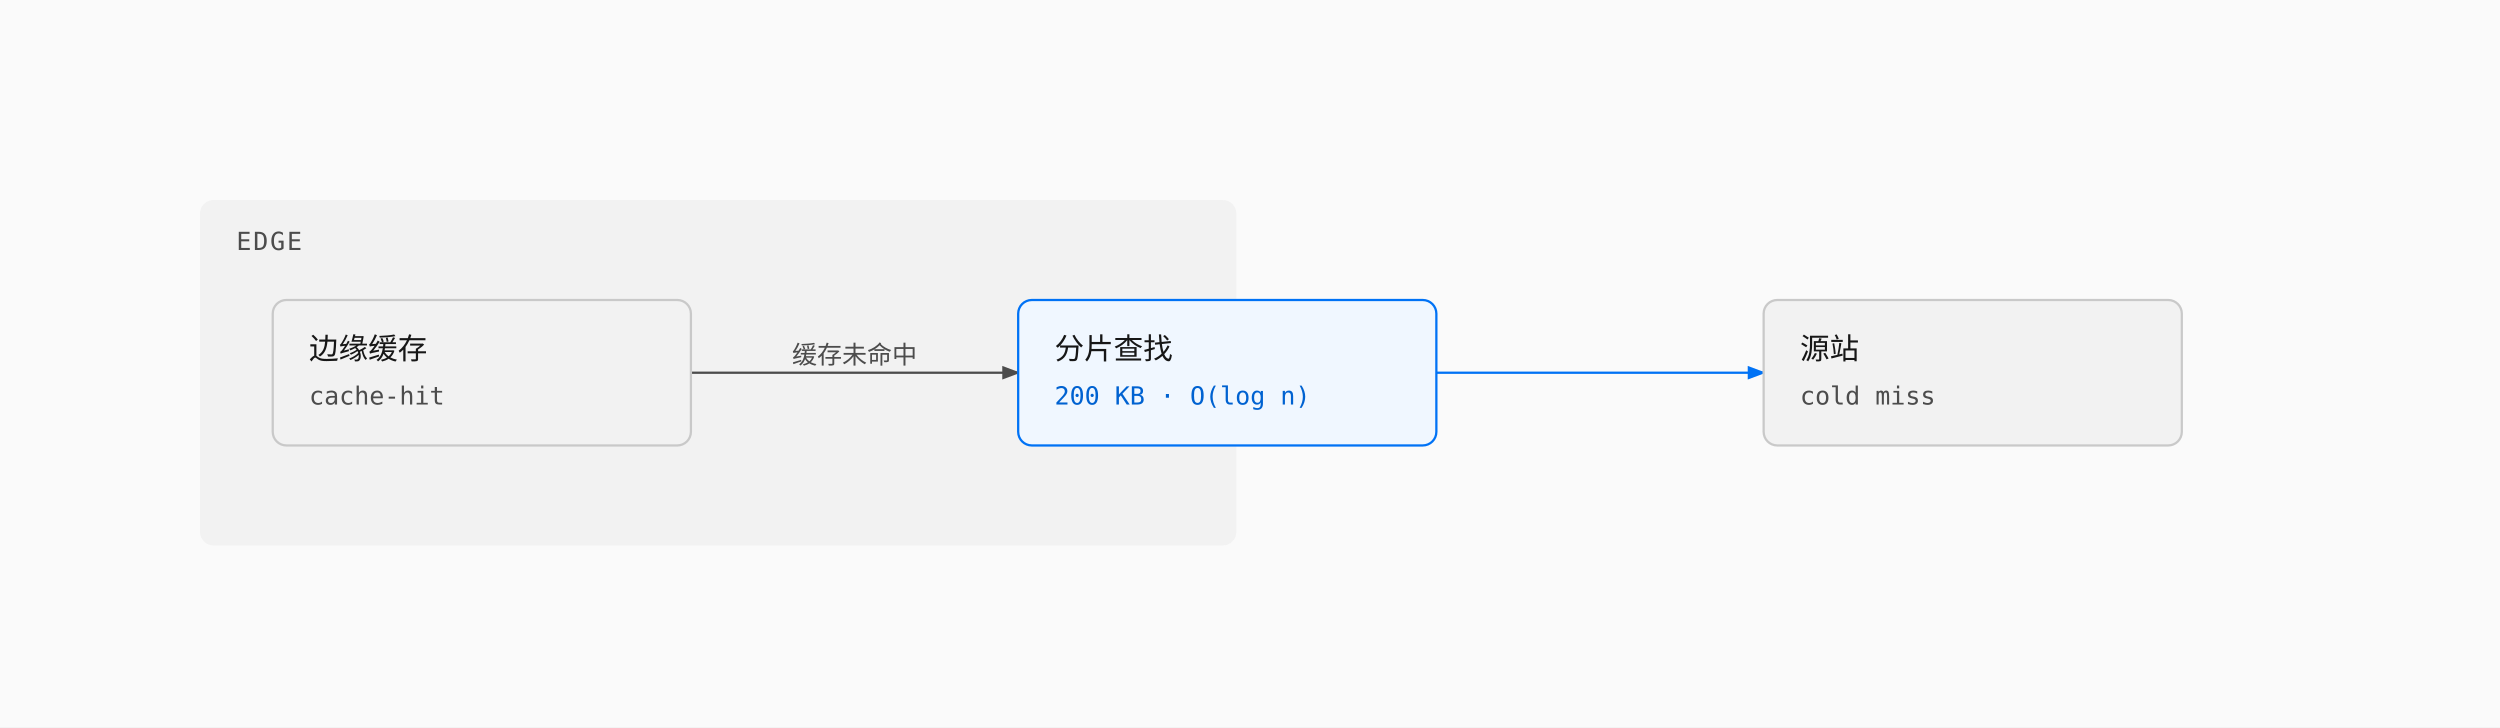
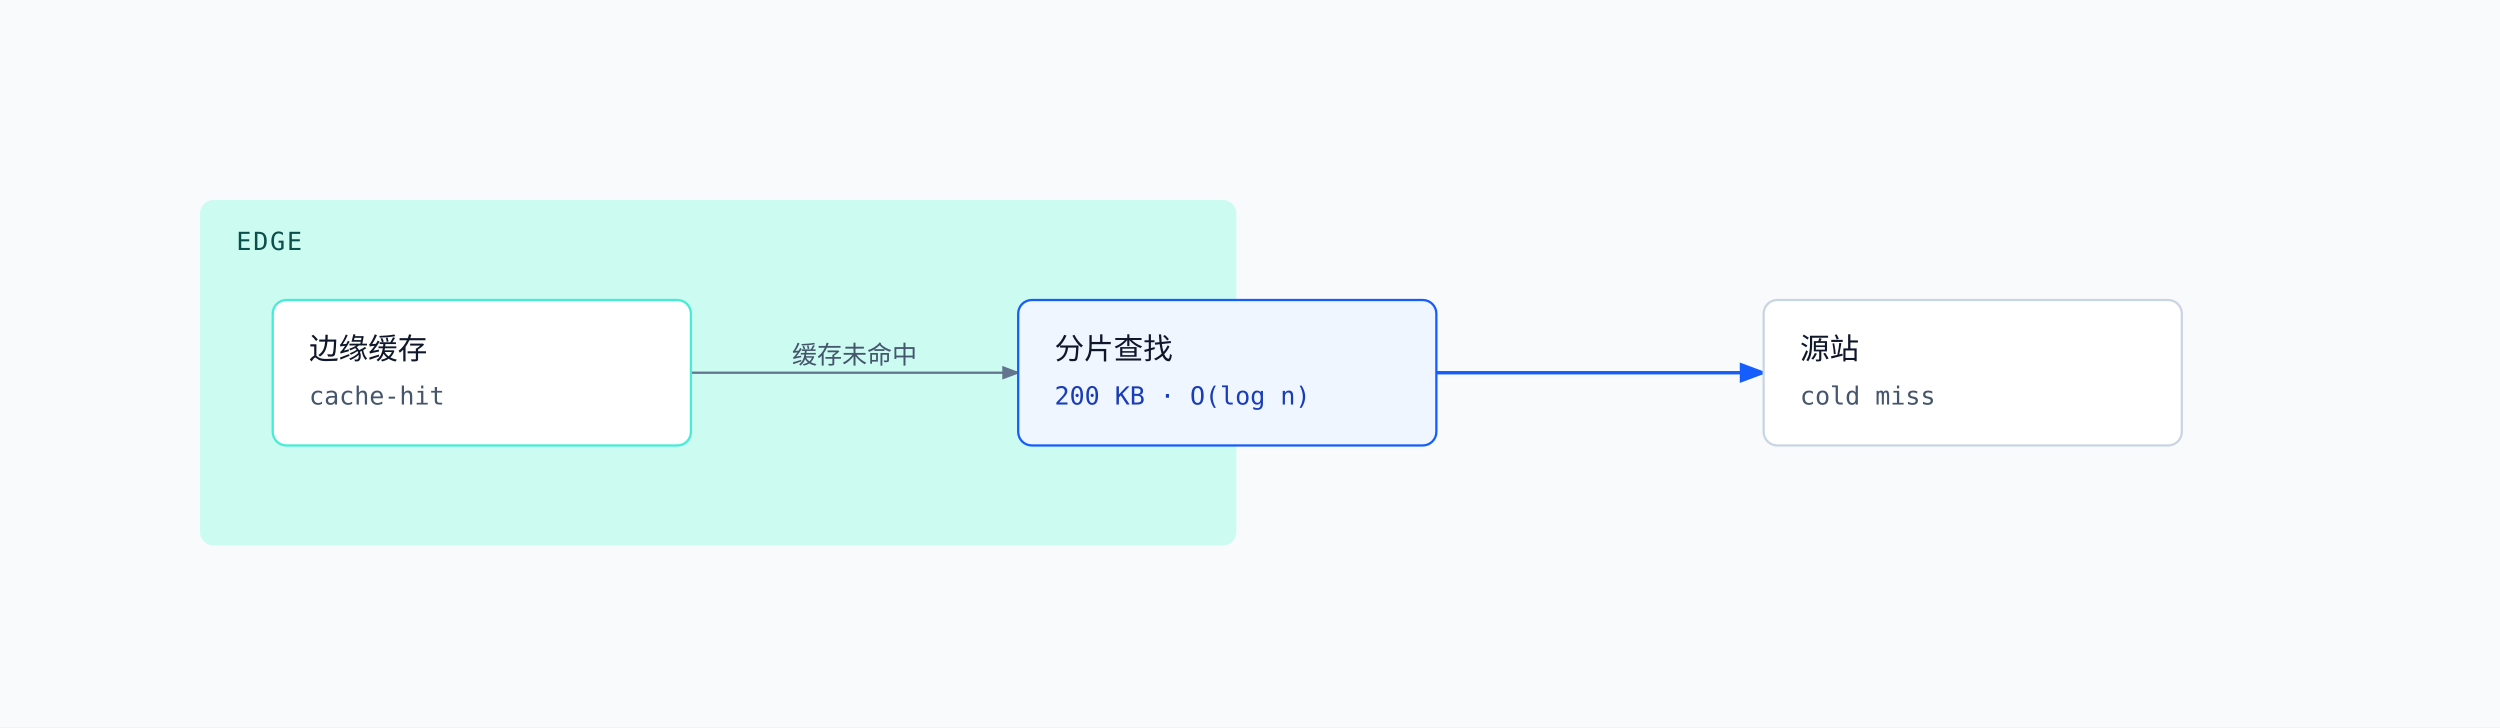
<svg xmlns="http://www.w3.org/2000/svg" role="img" aria-labelledby="cjk-title cjk-desc" viewBox="0 0 1100 320" width="1100" height="320" font-family="Inter, PingFang SC, Hiragino Sans, Heiti SC, Noto Sans CJK SC, sans-serif">
  <defs>
    <marker id="arrow" markerWidth="8" markerHeight="6" refX="7" refY="3" orient="auto">
-       <polygon points="0 0, 8 3, 0 6" fill="#4C4C4C" />
+       <polygon points="0 0, 8 3, 0 6" fill="#62748E" />
    </marker>
    <marker id="arrow-accent" markerWidth="8" markerHeight="6" refX="7" refY="3" orient="auto">
-       <polygon points="0 0, 8 3, 0 6" fill="#0072F5" />
+       <polygon points="0 0, 8 3, 0 6" fill="#155DFC" />
    </marker>
  </defs>
-   <rect width="1100" height="320" fill="#FAFAFA" />
-   <rect x="88" y="88" width="456" height="152" rx="6" fill="#EBEBEB" opacity=".55" />
-   <text x="104" y="110" fill="#4C4C4C" font-size="11" font-family="Menlo, SF Mono, monospace" letter-spacing="0.8">EDGE</text>
-   <path d="M 304 164 H 448" fill="none" stroke="#4C4C4C" stroke-width="1" marker-end="url(#arrow)" />
-   <path d="M 632 164 H 776" fill="none" stroke="#0072F5" stroke-width="1" marker-end="url(#arrow-accent)" />
+   <rect width="1100" height="320" fill="#F8FAFC" />
+   <rect x="88" y="88" width="456" height="152" rx="6" fill="#CBFBF1" />
+   <text x="104" y="110" fill="#0B4F4A" font-size="11" font-family="Menlo, SF Mono, monospace" letter-spacing="0.8">EDGE</text>
+   <path d="M 304 164 H 448" fill="none" stroke="#62748E" stroke-width="1" marker-end="url(#arrow)" />
+   <path d="M 632 164 H 776" fill="none" stroke="#155DFC" stroke-width="1.5" marker-end="url(#arrow-accent)" />
  <g class="edge-label">
-     <rect class="mask" x="328" y="144" width="96" height="16" rx="3" fill="#F2F2F2" />
-     <text x="376" y="160" fill="#4C4C4C" font-size="11" text-anchor="middle">缓存未命中</text>
+     <rect class="mask" x="328" y="144" width="96" height="16" rx="3" fill="#CBFBF1" />
+     <text x="376" y="160" fill="#45556C" font-size="11" text-anchor="middle">缓存未命中</text>
  </g>
  <g class="node">
-     <rect x="120" y="132" width="184" height="64" rx="6" fill="#F2F2F2" stroke="#C9C9C9" />
-     <text x="136" y="158" fill="#171717" font-size="13" font-weight="500">边缘缓存</text>
-     <text x="136" y="178" fill="#4C4C4C" font-size="11" font-family="Menlo, SF Mono, monospace">cache-hit</text>
+     <rect x="120" y="132" width="184" height="64" rx="6" fill="#FFFFFF" stroke="#46ECD5" />
+     <text x="136" y="158" fill="#0F172B" font-size="13" font-weight="500">边缘缓存</text>
+     <text x="136" y="178" fill="#45556C" font-size="11" font-family="Menlo, SF Mono, monospace">cache-hit</text>
  </g>
  <g class="node is-focal">
-     <rect x="448" y="132" width="184" height="64" rx="6" fill="#F0F7FF" stroke="#0072F5" />
-     <text x="464" y="158" fill="#171717" font-size="13" font-weight="500">分片查找</text>
-     <text x="464" y="178" fill="#0062D1" font-size="11" font-family="Menlo, SF Mono, monospace">200 KB · O(log n)</text>
+     <rect x="448" y="132" width="184" height="64" rx="6" fill="#EFF6FF" stroke="#155DFC" />
+     <text x="464" y="158" fill="#0F172B" font-size="13" font-weight="500">分片查找</text>
+     <text x="464" y="178" fill="#193CB8" font-size="11" font-family="Menlo, SF Mono, monospace">200 KB · O(log n)</text>
  </g>
  <g class="node">
-     <rect x="776" y="132" width="184" height="64" rx="6" fill="#F2F2F2" stroke="#C9C9C9" />
-     <text x="792" y="158" fill="#171717" font-size="13" font-weight="500">源站</text>
-     <text x="792" y="178" fill="#4C4C4C" font-size="11" font-family="Menlo, SF Mono, monospace">cold miss</text>
+     <rect x="776" y="132" width="184" height="64" rx="6" fill="#FFFFFF" stroke="#CAD5E2" />
+     <text x="792" y="158" fill="#0F172B" font-size="13" font-weight="500">源站</text>
+     <text x="792" y="178" fill="#45556C" font-size="11" font-family="Menlo, SF Mono, monospace">cold miss</text>
  </g>
</svg>
